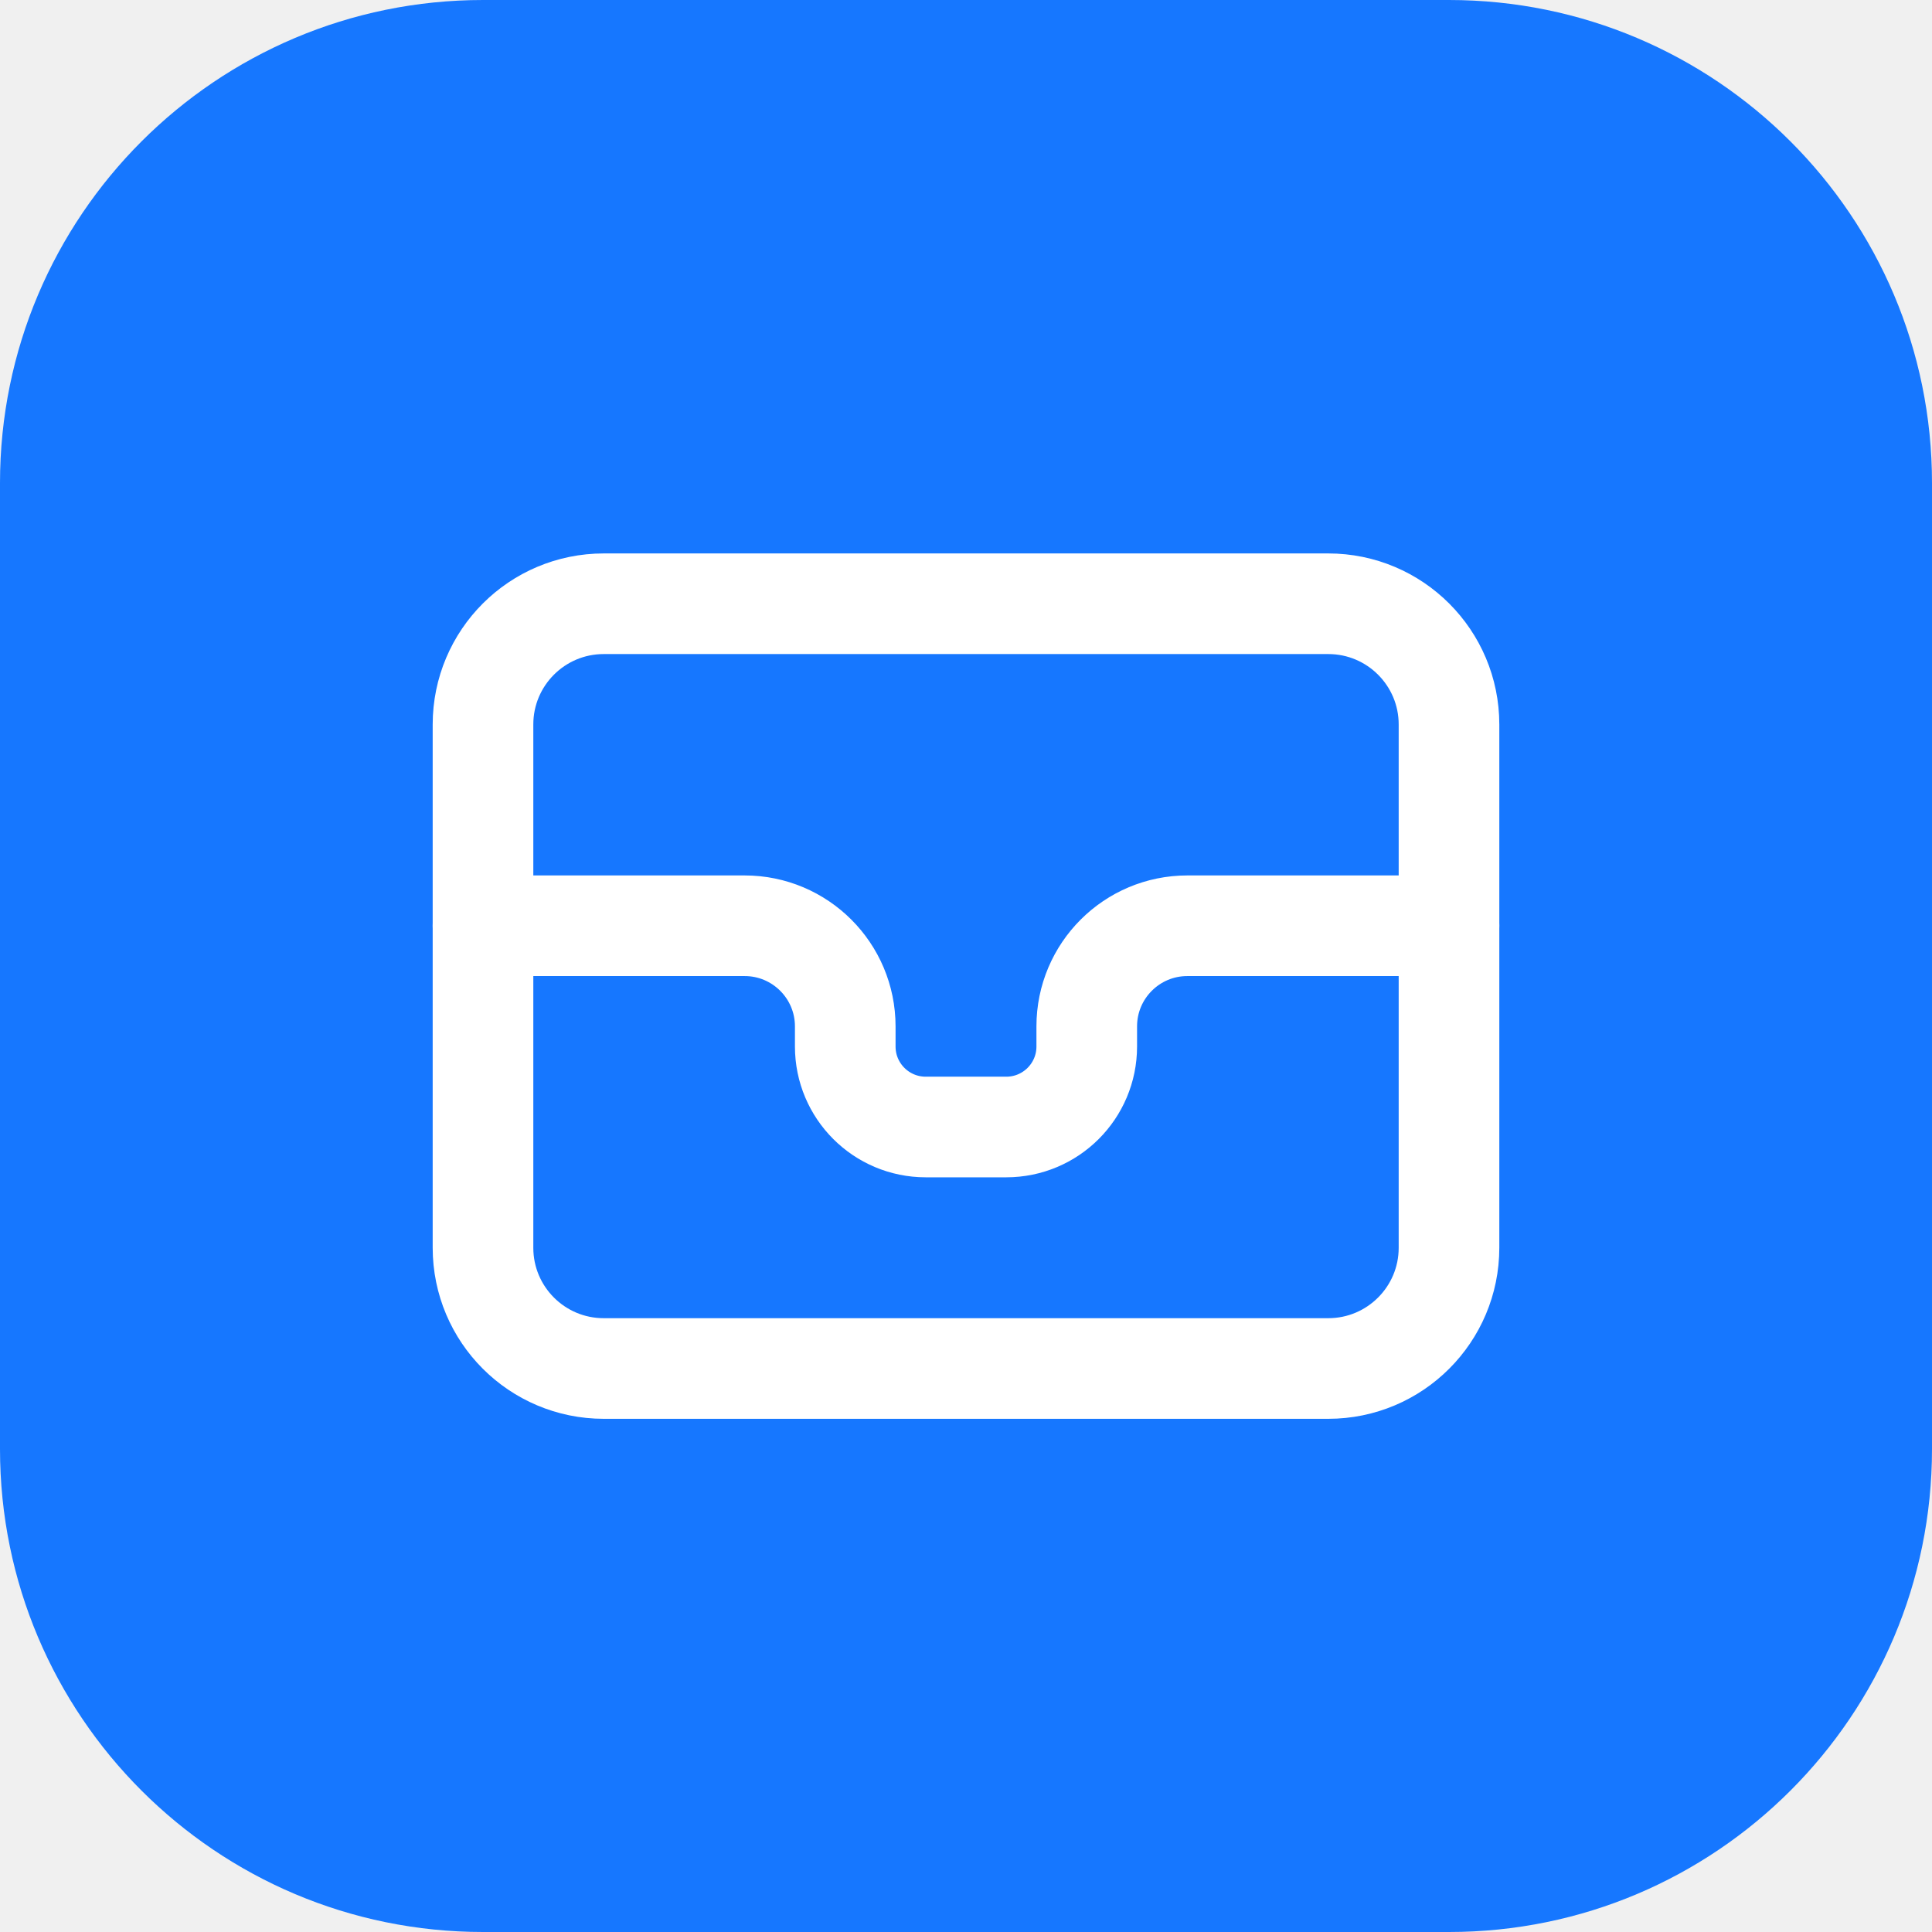
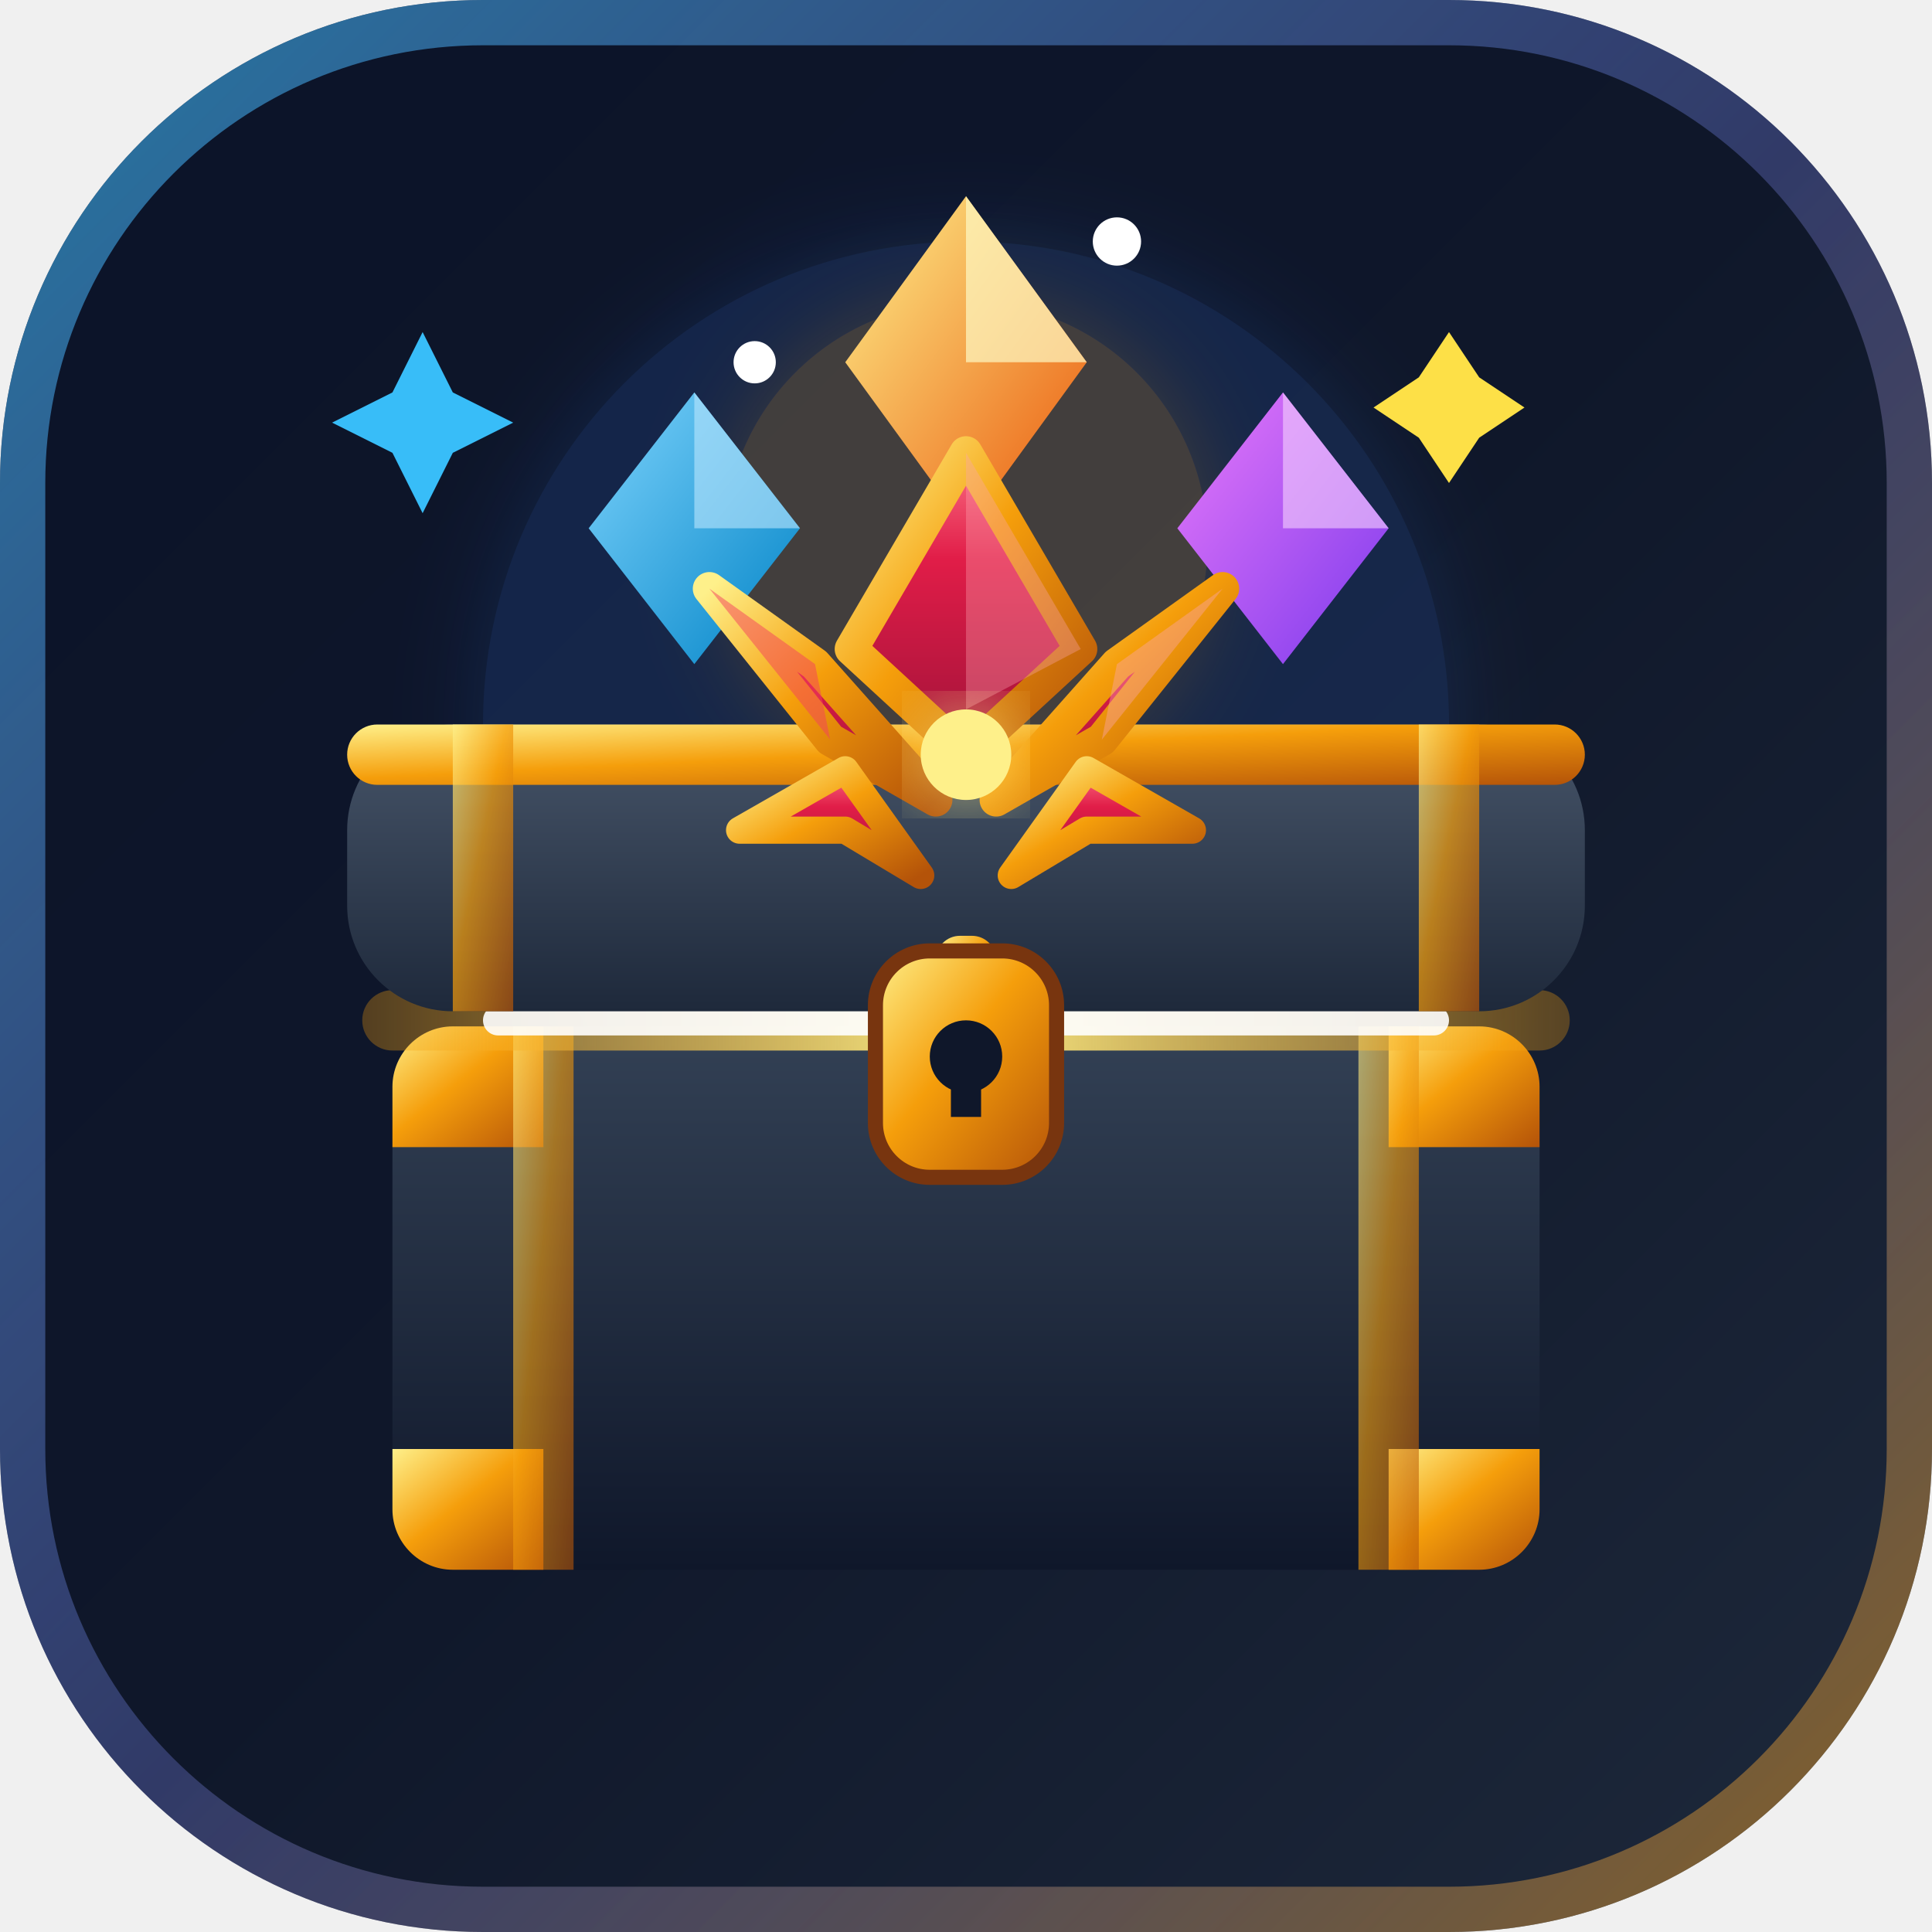
- <svg xmlns="http://www.w3.org/2000/svg" viewBox="0 0 48 48" fill="none">
-   <rect width="48" height="48" rx="12" fill="#1677ff" />
-   <path d="M12 18C12 16.343 13.343 15 15 15H33C34.657 15 36 16.343 36 18V31C36 32.657 34.657 34 33 34H15C13.343 34 12 32.657 12 31V18Z" stroke="white" stroke-width="2.5" stroke-linejoin="round" />
-   <path d="M12 23H18.5C19.881 23 21 24.119 21 25.5V26C21 27.105 21.895 28 23 28H25C26.105 28 27 27.105 27 26V25.5C27 24.119 28.119 23 29.5 23H36" stroke="white" stroke-width="2.5" stroke-linecap="round" stroke-linejoin="round" />
+ <svg xmlns="http://www.w3.org/2000/svg" viewBox="0 0 64 64" fill="none">
+   <defs>
+     <linearGradient id="bgGrad" x1="0" y1="0" x2="64" y2="64" gradientUnits="userSpaceOnUse">
+       <stop offset="0%" stop-color="#0b1329" />
+       <stop offset="50%" stop-color="#0f172a" />
+       <stop offset="100%" stop-color="#1e293b" />
+     </linearGradient>
+     <linearGradient id="borderGrad" x1="0" y1="0" x2="64" y2="64" gradientUnits="userSpaceOnUse">
+       <stop offset="0%" stop-color="#38bdf8" stop-opacity="0.6" />
+       <stop offset="50%" stop-color="#818cf8" stop-opacity="0.3" />
+       <stop offset="100%" stop-color="#f59e0b" stop-opacity="0.5" />
+     </linearGradient>
+     <linearGradient id="goldGrad" x1="0" y1="0" x2="1" y2="1">
+       <stop offset="0%" stop-color="#fef08a" />
+       <stop offset="45%" stop-color="#f59e0b" />
+       <stop offset="100%" stop-color="#b45309" />
+     </linearGradient>
+     <linearGradient id="mapleGrad" x1="0" y1="0" x2="0" y2="1">
+       <stop offset="0%" stop-color="#fb7185" />
+       <stop offset="35%" stop-color="#e11d48" />
+       <stop offset="100%" stop-color="#9f1239" />
+     </linearGradient>
+     <linearGradient id="chestBodyGrad" x1="0" y1="0" x2="0" y2="1">
+       <stop offset="0%" stop-color="#334155" />
+       <stop offset="100%" stop-color="#0f172a" />
+     </linearGradient>
+     <linearGradient id="chestLidGrad" x1="0" y1="0" x2="0" y2="1">
+       <stop offset="0%" stop-color="#475569" />
+       <stop offset="100%" stop-color="#1e293b" />
+     </linearGradient>
+     <linearGradient id="glowLineGrad" x1="0" y1="0" x2="1" y2="0">
+       <stop offset="0%" stop-color="#f59e0b" stop-opacity="0.3" />
+       <stop offset="50%" stop-color="#fef08a" stop-opacity="1" />
+       <stop offset="100%" stop-color="#f59e0b" stop-opacity="0.3" />
+     </linearGradient>
+     <linearGradient id="gemBlueGrad" x1="0" y1="0" x2="1" y2="1">
+       <stop offset="0%" stop-color="#7dd3fc" />
+       <stop offset="100%" stop-color="#0284c7" />
+     </linearGradient>
+     <linearGradient id="gemGoldGrad" x1="0" y1="0" x2="1" y2="1">
+       <stop offset="0%" stop-color="#fef08a" />
+       <stop offset="100%" stop-color="#ea580c" />
+     </linearGradient>
+     <linearGradient id="gemPurpleGrad" x1="0" y1="0" x2="1" y2="1">
+       <stop offset="0%" stop-color="#e879f9" />
+       <stop offset="100%" stop-color="#7c3aed" />
+     </linearGradient>
+     <filter id="softGlow" x="-20%" y="-20%" width="140%" height="140%">
+       <feGaussianBlur stdDeviation="1.5" result="blur" />
+       <feComposite in="SourceGraphic" in2="blur" operator="over" />
+     </filter>
+   </defs>
+   <rect width="64" height="64" rx="16" fill="url(#bgGrad)" />
+   <rect x="0.75" y="0.75" width="62.5" height="62.5" rx="15.25" stroke="url(#borderGrad)" stroke-width="1.5" fill="none" />
+   <circle cx="32" cy="24" r="16" fill="#3b82f6" opacity="0.15" filter="url(#softGlow)" />
+   <circle cx="32" cy="18" r="8" fill="#f59e0b" opacity="0.2" filter="url(#softGlow)" />
+   <g transform="translate(19, 13)">
+     <polygon points="4,0 7.5,4.5 4,9 0.5,4.5" fill="url(#gemBlueGrad)" />
+     <polygon points="4,0 7.5,4.5 4,4.5" fill="#bae6fd" opacity="0.6" />
+   </g>
+   <g transform="translate(28, 6.5)">
+     <polygon points="4,0 8,5.5 4,11 0,5.5" fill="url(#gemGoldGrad)" />
+     <polygon points="4,0 8,5.5 4,5.5" fill="#fef9c3" opacity="0.7" />
+   </g>
+   <g transform="translate(39, 13)">
+     <polygon points="3.5,0 7,4.5 3.5,9 0,4.5" fill="url(#gemPurpleGrad)" />
+     <polygon points="3.5,0 7,4.5 3.5,4.5" fill="#f5d0fe" opacity="0.6" />
+   </g>
+   <path d="M14 17 L15 15 L17 14 L15 13 L14 11 L13 13 L11 14 L13 15 Z" fill="#38bdf8" />
+   <path d="M48 16 L49 14.5 L50.5 13.5 L49 12.5 L48 11 L47 12.5 L45.5 13.5 L47 14.5 Z" fill="#fde047" />
+   <circle cx="37" cy="8" r="0.8" fill="#ffffff" />
+   <circle cx="25" cy="12" r="0.7" fill="#ffffff" />
+   <rect x="13" y="34" width="38" height="18" rx="4" fill="url(#chestBodyGrad)" />
+   <path d="M13 36 C13 34.9 13.9 34 15 34 H18 V38 H13 V36 Z" fill="url(#goldGrad)" />
+   <path d="M51 36 C51 34.9 50.1 34 49 34 H46 V38 H51 V36 Z" fill="url(#goldGrad)" />
+   <path d="M13 50 C13 51.1 13.9 52 15 52 H18 V48 H13 V50 Z" fill="url(#goldGrad)" />
+   <path d="M51 50 C51 51.1 50.1 52 49 52 H46 V48 H51 V50 Z" fill="url(#goldGrad)" />
+   <rect x="17" y="34" width="2" height="18" fill="url(#goldGrad)" opacity="0.6" />
+   <rect x="45" y="34" width="2" height="18" fill="url(#goldGrad)" opacity="0.6" />
+   <rect x="12" y="32.8" width="40" height="2" rx="1" fill="url(#glowLineGrad)" />
+   <rect x="16" y="33.3" width="32" height="1" rx="0.5" fill="#ffffff" opacity="0.9" />
+   <rect x="11.5" y="24" width="41" height="9.5" rx="3.5" fill="url(#chestLidGrad)" />
+   <rect x="11.5" y="24" width="41" height="2" rx="1" fill="url(#goldGrad)" />
+   <rect x="15" y="24" width="2" height="9.5" fill="url(#goldGrad)" opacity="0.7" />
+   <rect x="47" y="24" width="2" height="9.5" fill="url(#goldGrad)" opacity="0.7" />
+   <g transform="translate(32, 25)">
+     <rect x="-1" y="6" width="2" height="4.5" rx="0.8" fill="url(#goldGrad)" />
+     <polygon points="0,-10 3.8,-3.5 0,0 -3.8,-3.5" fill="url(#mapleGrad)" stroke="url(#goldGrad)" stroke-width="1.1" stroke-linejoin="round" />
+     <polygon points="0,-10 3.8,-3.5 0,-1.5" fill="#fda4af" opacity="0.35" />
+     <polygon points="-8.5,-5.5 -4.5,-0.5 -1,1.5 -5,-3" fill="url(#mapleGrad)" stroke="url(#goldGrad)" stroke-width="1.1" stroke-linejoin="round" />
+     <polygon points="-8.5,-5.5 -4.5,-0.5 -5,-3" fill="#f43f5e" opacity="0.5" />
+     <polygon points="8.5,-5.5 5,-3 1,1.5 4.5,-0.5" fill="url(#mapleGrad)" stroke="url(#goldGrad)" stroke-width="1.1" stroke-linejoin="round" />
+     <polygon points="8.5,-5.5 5,-3 4.5,-0.5" fill="#fda4af" opacity="0.4" />
+     <polygon points="-7.5,2.5 -4,2.5 -1.5,4 -4,0.5" fill="url(#mapleGrad)" stroke="url(#goldGrad)" stroke-width="0.9" stroke-linejoin="round" />
+     <polygon points="7.5,2.5 4,0.5 1.5,4 4,2.5" fill="url(#mapleGrad)" stroke="url(#goldGrad)" stroke-width="0.9" stroke-linejoin="round" />
+     <circle cx="0" cy="0" r="1.5" fill="#fef08a" filter="url(#softGlow)" />
+   </g>
+   <g transform="translate(29, 31.5)">
+     <rect x="0" y="0" width="6" height="7.5" rx="1.8" fill="url(#goldGrad)" stroke="#78350f" stroke-width="0.5" />
+     <circle cx="3" cy="3.5" r="1.2" fill="#0f172a" />
+     <rect x="2.5" y="3.5" width="1" height="2" fill="#0f172a" />
+   </g>
</svg>
